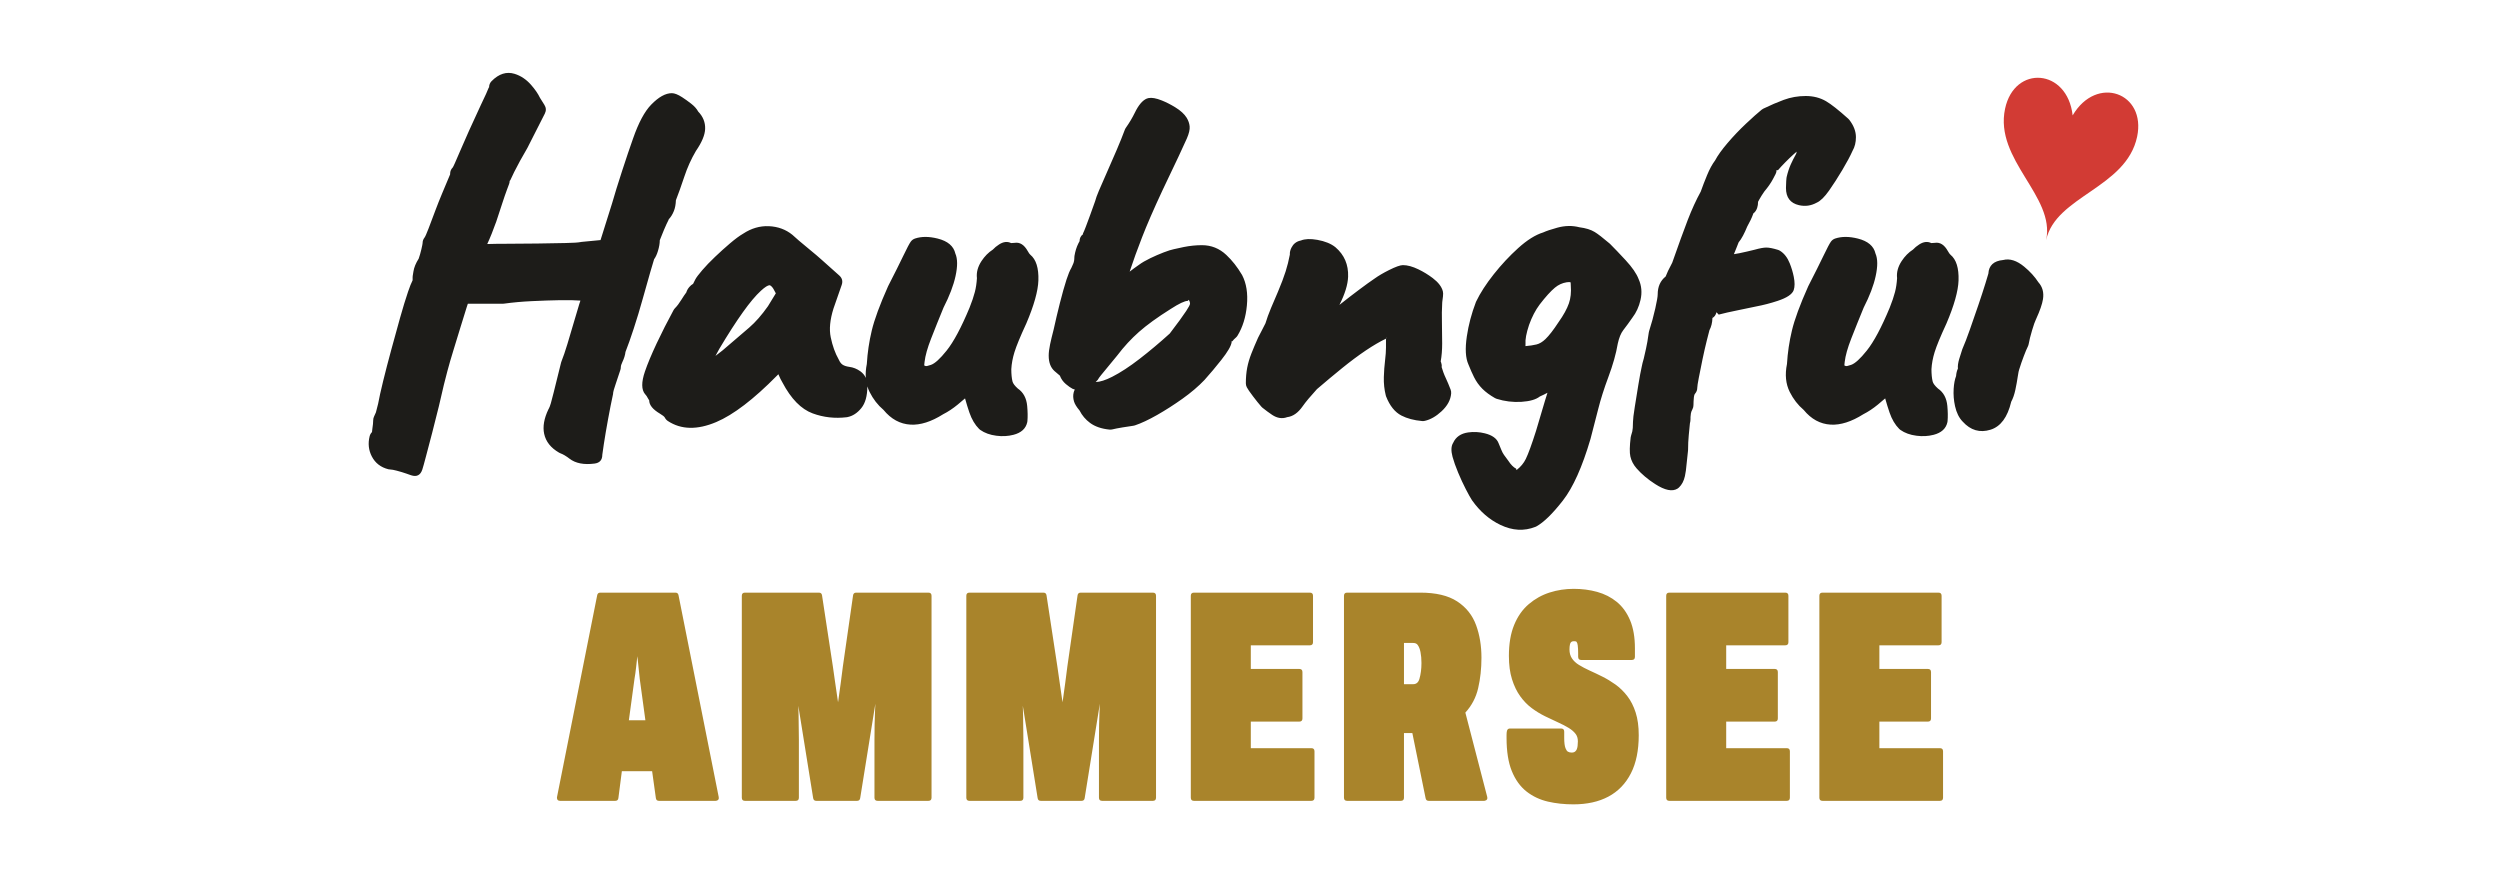
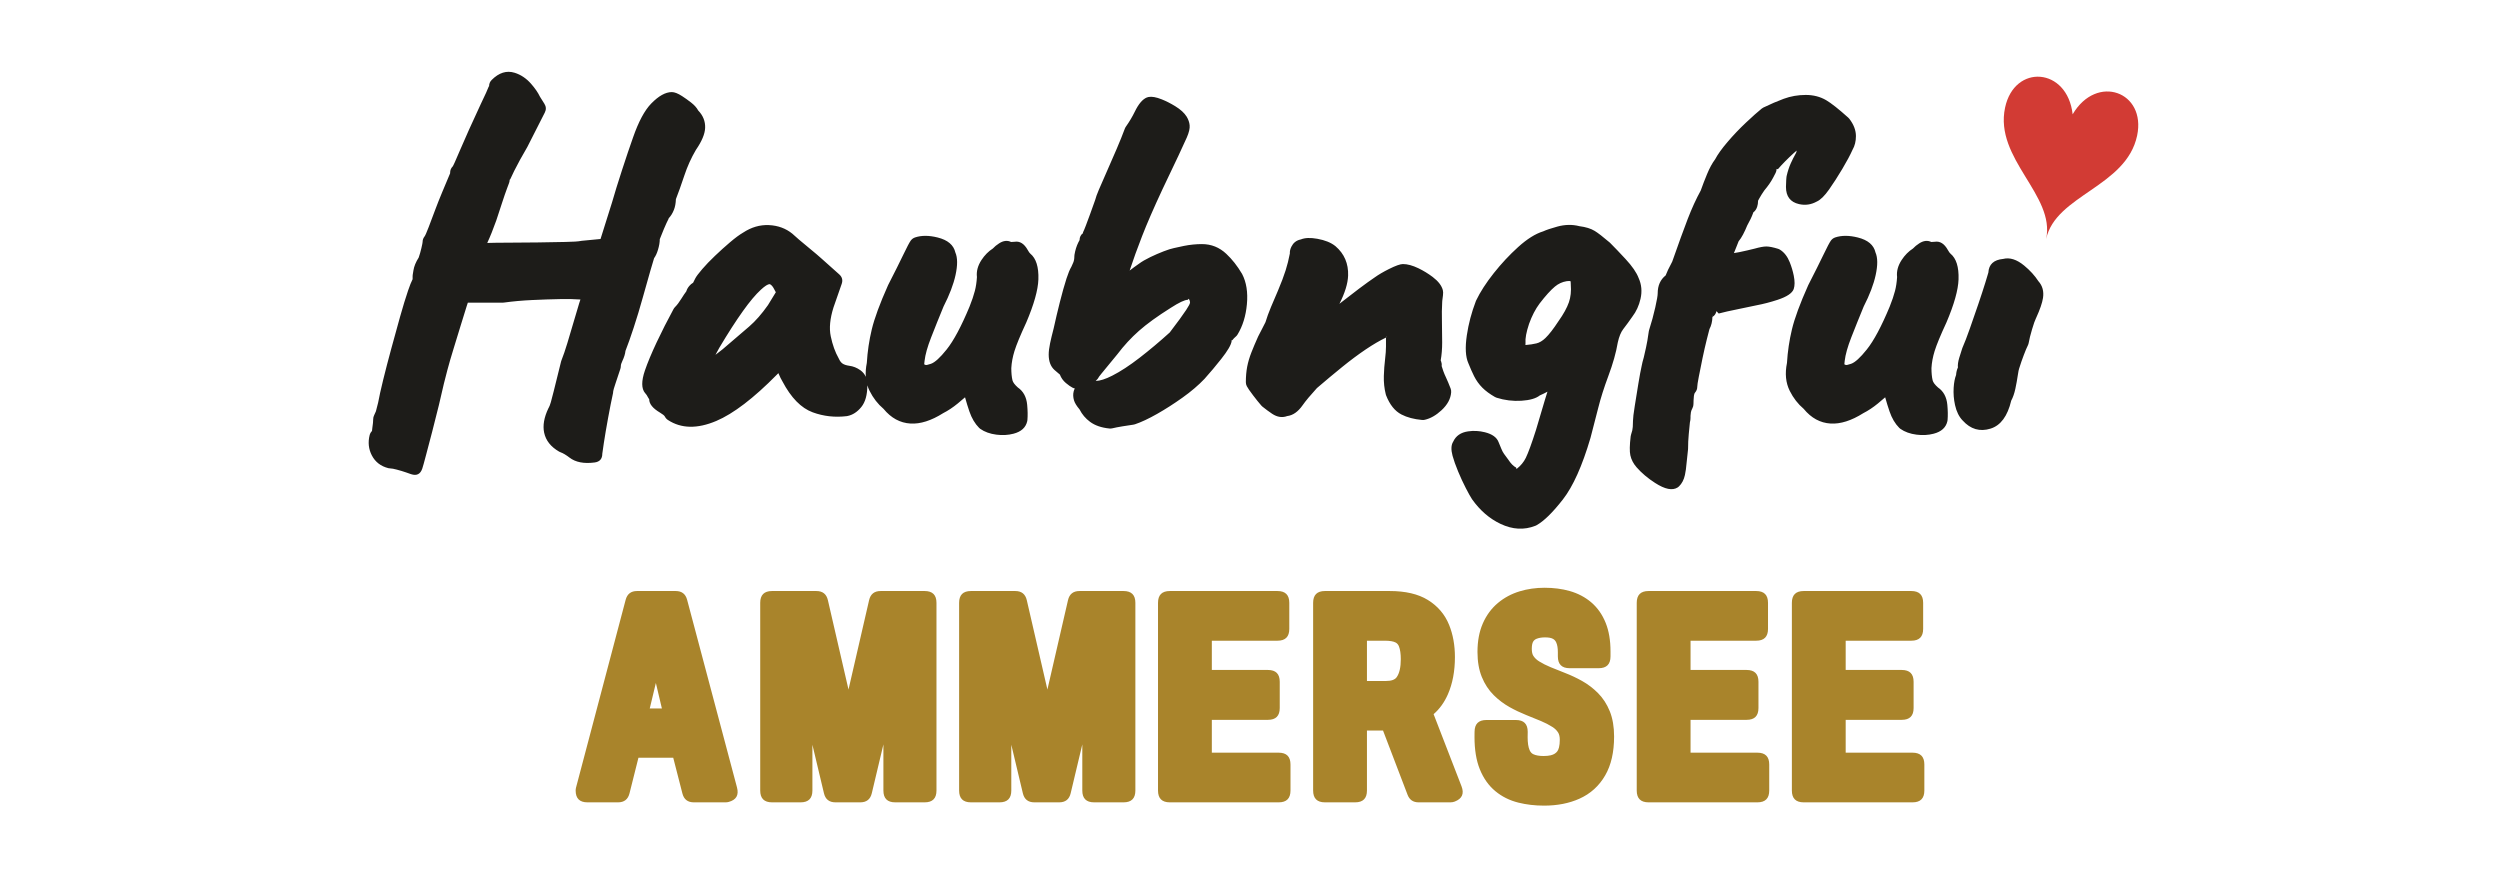
<svg xmlns="http://www.w3.org/2000/svg" width="127.0mm" height="44.45mm" viewBox="0 0 127.0 44.45" role="img" aria-label="Haubngfui · AMMERSEE · Fisherman-Fassung (Stick, embroidery_front)">
-   <path id="schrift" fill="#1d1c19" d="M20.876 24.141 20.635 24.056Q20.411 23.978 20.151 23.91Q19.929 23.852 19.842 23.852Q19.787 23.852 19.733 23.839Q19.15 23.693 18.888 23.187Q18.641 22.71 18.778 22.159Q18.809 22.038 18.897 21.95L18.915 21.789Q18.958 21.51 18.958 21.351Q18.958 21.245 19.006 21.15Q19.083 20.994 19.096 20.95Q19.118 20.874 19.209 20.509Q19.285 20.086 19.466 19.349Q19.648 18.608 19.879 17.758Q20.108 16.912 20.326 16.137Q20.547 15.353 20.732 14.811Q20.858 14.44 20.961 14.237V14.087Q20.961 14.052 20.966 14.017L21.003 13.788Q21.051 13.483 21.27 13.138Q21.347 12.918 21.407 12.659Q21.468 12.395 21.468 12.35Q21.468 12.192 21.566 12.069Q21.619 12.003 21.775 11.597Q21.955 11.13 22.123 10.674Q22.271 10.278 22.456 9.836L22.77 9.087L22.867 8.856V8.827Q22.867 8.64 22.999 8.508Q23.034 8.474 23.374 7.673Q23.751 6.785 24.406 5.379Q24.408 5.373 24.411 5.368Q24.504 5.182 24.694 4.766Q24.784 4.57 24.826 4.456L24.846 4.435Q24.846 4.248 24.978 4.116Q25.532 3.562 26.142 3.751Q26.612 3.897 26.973 4.305Q27.281 4.654 27.43 4.968L27.657 5.33Q27.791 5.546 27.676 5.773L26.794 7.51Q26.788 7.522 26.781 7.534Q26.392 8.197 26.121 8.738Q25.988 9.004 25.924 9.154L25.891 9.189Q25.891 9.27 25.862 9.347L25.754 9.636Q25.649 9.916 25.507 10.353L25.217 11.236Q25.215 11.241 25.214 11.246Q24.975 11.918 24.752 12.397Q25.189 12.383 25.78 12.383Q26.527 12.383 27.306 12.371L28.721 12.346Q29.311 12.335 29.499 12.296Q29.524 12.29 29.549 12.288L30.507 12.196L31.091 10.338Q31.286 9.656 31.601 8.688Q31.917 7.716 32.16 7.034Q32.578 5.833 33.082 5.315Q33.649 4.733 34.129 4.733Q34.334 4.733 34.651 4.938Q34.872 5.081 35.105 5.262Q35.357 5.458 35.469 5.668Q35.839 6.05 35.821 6.55Q35.804 7.015 35.352 7.67Q34.996 8.274 34.761 8.981Q34.523 9.695 34.336 10.171Q34.325 10.49 34.233 10.719Q34.126 10.986 33.964 11.148L33.971 11.156Q33.928 11.235 33.861 11.38Q33.723 11.681 33.607 11.981L33.517 12.205Q33.517 12.44 33.425 12.745Q33.347 13.007 33.228 13.171Q33.172 13.351 33.04 13.803Q32.872 14.379 32.656 15.161Q32.436 15.955 32.191 16.701Q31.962 17.4 31.774 17.879Q31.75 18.112 31.615 18.395Q31.538 18.557 31.538 18.648Q31.538 18.721 31.515 18.791L31.274 19.515Q31.152 19.88 31.152 19.927Q31.152 19.976 31.142 20.023Q31.022 20.571 30.891 21.288Q30.76 22.005 30.676 22.553Q30.597 23.074 30.597 23.102Q30.597 23.497 30.206 23.549Q29.393 23.656 28.931 23.301Q28.673 23.102 28.473 23.029Q28.435 23.015 28.401 22.995Q27.769 22.63 27.643 22.036Q27.527 21.488 27.859 20.795Q27.869 20.772 27.883 20.751Q27.964 20.62 28.128 19.932Q28.31 19.167 28.504 18.415Q28.512 18.387 28.522 18.361Q28.66 18.016 28.823 17.48Q28.991 16.928 29.147 16.388Q29.305 15.841 29.427 15.447Q29.457 15.352 29.486 15.27Q29.068 15.238 28.448 15.249Q27.797 15.261 27.031 15.297Q26.279 15.332 25.599 15.426Q25.568 15.43 25.538 15.43H23.766Q23.742 15.502 23.71 15.6Q23.58 16.006 23.405 16.583L23.042 17.767Q22.857 18.363 22.727 18.853Q22.596 19.344 22.549 19.546Q22.453 19.981 22.295 20.636Q22.137 21.292 21.955 21.985L21.641 23.179Q21.505 23.7 21.452 23.858Q21.309 24.285 20.883 24.143Q20.879 24.142 20.876 24.141ZM33.774 21.215Q33.737 21.14 33.525 21.014Q32.979 20.691 32.979 20.338L32.922 20.247Q32.846 20.101 32.797 20.053Q32.782 20.038 32.769 20.022Q32.487 19.684 32.761 18.877Q32.963 18.286 33.359 17.443Q33.751 16.611 34.216 15.755Q34.247 15.698 34.293 15.652Q34.449 15.496 34.614 15.227Q34.758 14.994 34.864 14.856Q34.907 14.708 35.018 14.579Q35.105 14.477 35.21 14.418L35.319 14.2Q35.392 14.054 35.677 13.722Q35.94 13.415 36.323 13.05Q36.699 12.691 37.08 12.367Q37.473 12.032 37.753 11.87Q38.377 11.46 39.059 11.49Q39.751 11.521 40.252 11.928Q40.27 11.943 40.287 11.959Q40.347 12.019 40.587 12.225Q40.836 12.439 41.158 12.701Q41.492 12.973 41.742 13.198L42.633 13.993Q42.857 14.193 42.758 14.477L42.34 15.677Q42.074 16.526 42.201 17.133Q42.337 17.788 42.604 18.257Q42.614 18.275 42.622 18.293Q42.693 18.448 42.798 18.522Q42.915 18.604 43.145 18.637Q43.443 18.674 43.705 18.861Q43.894 18.996 43.983 19.198Q43.958 18.866 44.034 18.492Q44.086 17.625 44.285 16.794Q44.488 15.945 45.108 14.556Q45.113 14.545 45.118 14.534Q45.622 13.55 45.885 13Q46.17 12.405 46.269 12.273Q46.353 12.16 46.487 12.116Q46.973 11.954 47.631 12.118Q48.402 12.311 48.532 12.881Q48.705 13.276 48.541 14.026Q48.385 14.741 47.931 15.627Q47.598 16.435 47.302 17.195Q47.021 17.913 46.968 18.385Q46.947 18.562 46.949 18.562Q46.984 18.575 47.016 18.593Q47.059 18.616 47.291 18.536Q47.59 18.434 48.087 17.812Q48.627 17.138 49.254 15.628Q49.434 15.178 49.523 14.832Q49.604 14.518 49.628 14.13Q49.577 13.695 49.86 13.262Q50.1 12.896 50.437 12.679Q50.566 12.538 50.754 12.418Q51.079 12.208 51.364 12.348L51.542 12.337Q51.94 12.271 52.211 12.759Q52.288 12.898 52.34 12.94Q52.781 13.301 52.75 14.247Q52.723 15.055 52.135 16.436Q52.132 16.442 52.129 16.448Q51.683 17.411 51.535 17.889Q51.397 18.335 51.374 18.756Q51.375 19.13 51.434 19.376Q51.472 19.53 51.705 19.738Q52.127 20.027 52.181 20.623Q52.221 21.06 52.193 21.389Q52.191 21.419 52.184 21.449Q52.076 21.935 51.484 22.088Q51.074 22.195 50.614 22.135Q50.13 22.073 49.798 21.84Q49.765 21.818 49.738 21.79Q49.423 21.475 49.244 20.954Q49.133 20.632 49.024 20.238Q48.895 20.353 48.652 20.553Q48.285 20.854 47.913 21.043Q47.005 21.615 46.253 21.571Q45.458 21.524 44.883 20.824Q44.448 20.457 44.175 19.911Q44.107 19.775 44.062 19.629Q44.059 20.356 43.757 20.729Q43.45 21.109 43.049 21.189Q43.032 21.193 43.015 21.195Q42.111 21.304 41.286 21.001Q40.405 20.678 39.748 19.43Q39.658 19.287 39.541 19.011Q39.503 19.05 39.466 19.087Q37.692 20.886 36.386 21.44Q34.939 22.052 33.93 21.389Q33.829 21.323 33.774 21.215ZM56.358 21.823Q55.752 21.762 55.375 21.484Q55.032 21.23 54.841 20.853Q54.619 20.592 54.56 20.395Q54.488 20.155 54.542 19.939Q54.563 19.854 54.601 19.79Q54.543 19.778 54.488 19.751Q54.343 19.678 54.145 19.511Q53.938 19.336 53.842 19.083Q53.683 18.956 53.565 18.847Q53.274 18.581 53.274 18.069Q53.274 17.83 53.344 17.495Q53.406 17.197 53.527 16.733Q53.666 16.095 53.839 15.409Q54.015 14.711 54.178 14.204Q54.306 13.807 54.427 13.605L54.519 13.398Q54.577 13.268 54.577 13.074Q54.577 13.037 54.583 13Q54.642 12.644 54.781 12.366L54.842 12.253Q54.842 12.028 55.022 11.893L55.011 11.871Q55.073 11.746 55.161 11.514Q55.351 11.017 55.635 10.213Q55.679 10.032 55.819 9.701Q55.99 9.299 56.233 8.752Q56.473 8.212 56.725 7.624Q56.974 7.043 57.139 6.596Q57.159 6.54 57.193 6.492Q57.462 6.111 57.651 5.722Q57.929 5.149 58.252 5.01Q58.295 4.992 58.341 4.983Q58.593 4.932 59.019 5.103Q59.356 5.238 59.703 5.451Q60.107 5.699 60.283 5.982Q60.412 6.196 60.434 6.417Q60.458 6.654 60.29 7.039Q60.167 7.323 59.874 7.944L59.053 9.671Q58.385 11.103 58.017 12.054Q57.647 13.008 57.421 13.697Q57.405 13.748 57.387 13.799Q57.606 13.628 57.853 13.457Q58.08 13.288 58.439 13.115Q58.782 12.95 59.112 12.823Q59.443 12.696 59.63 12.659Q59.76 12.624 60.139 12.548Q60.605 12.455 61.06 12.455Q61.769 12.455 62.297 12.951Q62.742 13.369 63.088 13.955Q63.094 13.965 63.1 13.975Q63.427 14.6 63.342 15.516Q63.26 16.404 62.868 17.048Q62.827 17.116 62.765 17.166Q62.687 17.228 62.599 17.342L62.572 17.321Q62.572 17.353 62.567 17.385Q62.526 17.674 62.04 18.288Q61.622 18.818 61.202 19.286Q61.198 19.291 61.194 19.296Q60.729 19.786 60.066 20.258Q59.42 20.717 58.785 21.079Q58.131 21.45 57.655 21.609Q57.613 21.623 57.568 21.629Q57.384 21.652 57.031 21.711Q56.687 21.768 56.512 21.812Q56.436 21.831 56.358 21.823ZM77.996 26.765Q77.139 27.102 76.227 26.668Q75.385 26.268 74.786 25.424Q74.782 25.419 74.779 25.414Q74.668 25.248 74.464 24.852Q74.262 24.461 74.074 24.01Q73.882 23.548 73.789 23.206Q73.664 22.741 73.821 22.495Q74.024 22.047 74.583 21.967Q75.008 21.907 75.431 22.013Q75.991 22.153 76.127 22.513Q76.199 22.682 76.271 22.861Q76.324 22.995 76.404 23.11Q76.504 23.254 76.59 23.363Q76.605 23.38 76.617 23.399Q76.816 23.706 77.019 23.808L77.039 23.881Q77.356 23.635 77.511 23.314Q77.702 22.921 78.03 21.89L78.486 20.354Q78.547 20.149 78.611 19.952Q78.429 20.052 78.223 20.142Q77.932 20.372 77.293 20.413Q76.642 20.454 76.03 20.26Q75.985 20.245 75.943 20.222Q75.553 19.999 75.305 19.751Q75.049 19.494 74.883 19.163Q74.744 18.885 74.595 18.512Q74.376 18.028 74.515 17.087Q74.643 16.217 74.974 15.35Q74.981 15.333 74.989 15.316Q75.3 14.668 75.886 13.928Q76.465 13.199 77.12 12.607Q77.802 11.99 78.393 11.808Q78.629 11.699 79.112 11.566Q79.696 11.406 80.234 11.545Q80.719 11.607 81.01 11.785Q81.258 11.936 81.767 12.369Q81.781 12.381 81.794 12.394Q82.114 12.713 82.578 13.214Q83.087 13.763 83.243 14.181Q83.467 14.675 83.338 15.237Q83.221 15.75 82.925 16.138Q82.705 16.457 82.46 16.775Q82.282 17.006 82.183 17.455Q82.055 18.217 81.704 19.156Q81.375 20.037 81.188 20.785L80.801 22.284Q80.799 22.291 80.797 22.299Q80.17 24.432 79.393 25.429Q78.612 26.431 78.049 26.741Q78.023 26.755 77.996 26.765ZM85.224 24.818Q84.83 25.072 84.08 24.589Q83.52 24.229 83.14 23.795Q82.895 23.516 82.822 23.186Q82.757 22.894 82.839 22.215Q82.845 22.163 82.863 22.114Q82.936 21.913 82.945 21.739Q82.956 21.509 82.956 21.424Q82.956 21.243 83.046 20.677L83.227 19.554Q83.325 18.956 83.4 18.628Q83.412 18.554 83.44 18.443Q83.476 18.301 83.503 18.215L83.619 17.704Q83.687 17.409 83.757 16.898Q83.762 16.859 83.774 16.822Q83.961 16.238 84.089 15.666Q84.211 15.123 84.211 14.956Q84.211 14.368 84.615 14.046Q84.661 13.922 84.737 13.761Q84.853 13.519 84.949 13.346Q85.426 11.984 85.737 11.176Q86.054 10.357 86.397 9.735Q86.541 9.328 86.719 8.899Q86.911 8.435 87.127 8.15Q87.324 7.776 87.758 7.268Q88.196 6.754 88.696 6.283Q89.192 5.816 89.495 5.571Q89.535 5.539 89.581 5.517Q90.132 5.251 90.611 5.074Q91.145 4.877 91.732 4.877Q92.312 4.877 92.768 5.144Q93.157 5.372 93.89 6.03Q93.921 6.058 93.947 6.091Q94.281 6.526 94.281 6.968Q94.281 7.366 94.111 7.659Q93.931 8.063 93.59 8.635Q93.244 9.216 92.92 9.677Q92.573 10.171 92.288 10.296Q91.859 10.532 91.389 10.423Q90.727 10.271 90.727 9.551Q90.727 9.363 90.74 9.199L90.752 9.055Q90.755 9.022 90.762 8.991Q90.845 8.634 90.971 8.352Q91.089 8.091 91.196 7.904Q91.2 7.897 91.204 7.891Q91.269 7.784 91.271 7.703Q91.211 7.753 91.105 7.848Q90.911 8.023 90.693 8.244Q90.477 8.462 90.316 8.651L90.251 8.634Q90.251 8.744 90.2 8.842L90.067 9.096Q89.915 9.386 89.628 9.728Q89.479 9.942 89.374 10.131Q89.31 10.246 89.31 10.25Q89.31 10.42 89.263 10.562Q89.201 10.747 89.069 10.842L89.056 10.882Q88.961 11.152 88.759 11.508Q88.659 11.755 88.546 11.969Q88.435 12.178 88.322 12.312L88.229 12.548Q88.158 12.725 88.083 12.912Q88.213 12.894 88.363 12.863Q88.756 12.781 89.13 12.687Q89.523 12.576 89.729 12.576Q89.941 12.576 90.32 12.692Q90.376 12.709 90.426 12.741Q90.744 12.939 90.919 13.377Q91.055 13.717 91.123 14.059Q91.207 14.478 91.121 14.736L91.121 14.736Q91.01 15.053 90.297 15.287Q89.76 15.464 89.221 15.566Q88.779 15.663 88.236 15.771Q87.707 15.877 87.31 15.982L87.197 15.862Q87.145 16.071 86.992 16.152Q86.981 16.511 86.84 16.774Q86.796 16.929 86.705 17.299Q86.596 17.735 86.489 18.246Q86.381 18.761 86.298 19.198Q86.221 19.596 86.221 19.701Q86.221 19.865 86.115 19.991Q86.061 20.054 86.05 20.171Q86.028 20.407 86.028 20.579Q86.028 20.688 85.978 20.785Q85.911 20.914 85.898 20.999Q85.878 21.121 85.878 21.182V21.279Q85.878 21.396 85.847 21.511L85.789 22.107Q85.754 22.482 85.754 22.847Q85.754 22.871 85.751 22.895L85.677 23.589Q85.65 23.929 85.594 24.186Q85.515 24.548 85.293 24.763Q85.261 24.794 85.224 24.818ZM96.481 21.79Q96.166 21.475 95.988 20.954Q95.877 20.632 95.767 20.238Q95.638 20.353 95.396 20.553Q95.029 20.854 94.657 21.043Q93.749 21.615 92.996 21.571Q92.201 21.524 91.627 20.824Q91.192 20.457 90.919 19.911Q90.614 19.301 90.778 18.492Q90.83 17.625 91.029 16.794Q91.231 15.945 91.852 14.556Q91.857 14.545 91.862 14.534Q92.366 13.55 92.629 13Q92.914 12.405 93.013 12.273Q93.097 12.16 93.23 12.116Q93.717 11.954 94.375 12.118Q95.146 12.311 95.275 12.881Q95.448 13.276 95.284 14.026Q95.129 14.741 94.675 15.627Q94.342 16.435 94.045 17.195Q93.765 17.913 93.711 18.385Q93.691 18.562 93.693 18.562Q93.728 18.575 93.76 18.593Q93.802 18.616 94.035 18.536Q94.334 18.434 94.831 17.812Q95.371 17.138 95.998 15.628Q96.178 15.178 96.267 14.832Q96.348 14.518 96.372 14.13Q96.321 13.695 96.604 13.262Q96.843 12.896 97.18 12.679Q97.31 12.538 97.497 12.418Q97.823 12.208 98.108 12.348L98.286 12.337Q98.684 12.271 98.954 12.759Q99.032 12.898 99.084 12.94Q99.525 13.301 99.494 14.247Q99.467 15.055 98.879 16.436Q98.876 16.442 98.873 16.448Q98.427 17.411 98.279 17.889Q98.141 18.335 98.118 18.756Q98.119 19.13 98.178 19.376Q98.215 19.53 98.449 19.738Q98.871 20.027 98.925 20.623Q98.965 21.06 98.937 21.389Q98.935 21.419 98.928 21.449Q98.82 21.935 98.228 22.088Q97.818 22.195 97.357 22.135Q96.873 22.073 96.541 21.84Q96.509 21.818 96.481 21.79ZM72.241 21.389Q71.622 21.333 71.194 21.111Q70.693 20.852 70.414 20.14Q70.404 20.113 70.397 20.085Q70.285 19.639 70.299 19.154Q70.312 18.711 70.363 18.293Q70.408 17.921 70.408 17.659V17.204Q69.938 17.43 69.383 17.803Q68.809 18.19 68.185 18.696Q67.56 19.203 66.9 19.769Q66.403 20.312 66.171 20.644Q65.825 21.138 65.39 21.191Q65.01 21.332 64.623 21.074Q64.39 20.918 64.133 20.713Q64.102 20.688 64.076 20.658Q63.896 20.453 63.658 20.139Q63.403 19.804 63.336 19.67Q63.289 19.575 63.289 19.469Q63.289 19.04 63.357 18.684Q63.425 18.329 63.573 17.953Q63.709 17.606 63.907 17.162Q63.916 17.142 63.927 17.122Q64.014 16.969 64.091 16.805Q64.173 16.629 64.286 16.423Q64.388 16.079 64.566 15.652Q64.748 15.214 64.919 14.824Q65.174 14.221 65.312 13.783Q65.438 13.387 65.525 12.931Q65.513 12.766 65.605 12.583Q65.745 12.301 66.043 12.227Q66.062 12.222 66.081 12.219Q66.393 12.09 66.919 12.184Q67.502 12.289 67.833 12.554Q67.839 12.558 67.844 12.563Q68.515 13.139 68.484 14.055Q68.463 14.659 68.042 15.49Q68.089 15.453 68.14 15.412Q68.556 15.082 69.043 14.717Q69.53 14.352 69.828 14.152Q70.122 13.94 70.56 13.721Q71.065 13.468 71.268 13.468Q71.612 13.468 72.055 13.682Q72.445 13.871 72.783 14.127Q73.21 14.452 73.297 14.799Q73.311 14.852 73.311 14.908Q73.311 15.039 73.281 15.23Q73.262 15.353 73.262 15.439Q73.262 15.453 73.261 15.467Q73.238 15.834 73.25 16.358Q73.262 16.906 73.262 17.454Q73.262 17.945 73.188 18.361Q73.202 18.396 73.215 18.434Q73.254 18.55 73.237 18.653Q73.275 18.78 73.32 18.907Q73.373 19.056 73.461 19.241Q73.564 19.461 73.691 19.79Q73.727 19.885 73.719 19.986Q73.682 20.476 73.227 20.897Q72.813 21.28 72.383 21.379Q72.312 21.396 72.241 21.389ZM102.17 20.408Q101.89 21.589 101.12 21.829Q100.306 22.082 99.706 21.419Q99.427 21.134 99.316 20.634Q99.218 20.192 99.246 19.748Q99.271 19.358 99.369 19.103Q99.384 18.886 99.462 18.724Q99.441 18.525 99.53 18.229Q99.604 17.981 99.679 17.758Q99.685 17.739 99.693 17.72Q99.856 17.349 100.067 16.749Q100.284 16.136 100.5 15.499Q100.715 14.866 100.858 14.402Q100.974 14.026 101.009 13.901Q101.044 13.275 101.762 13.208Q102.262 13.08 102.829 13.547Q103.275 13.915 103.551 14.34Q103.862 14.685 103.784 15.194Q103.726 15.569 103.435 16.205Q103.431 16.212 103.428 16.219Q103.349 16.377 103.228 16.786Q103.103 17.205 103.059 17.467Q103.048 17.534 103.018 17.595Q102.931 17.767 102.807 18.096Q102.679 18.432 102.587 18.732Q102.581 18.75 102.575 18.767Q102.546 18.839 102.505 19.112Q102.455 19.452 102.38 19.804Q102.303 20.164 102.17 20.408ZM55.838 19.181Q55.781 19.3 55.661 19.407Q55.988 19.401 56.5 19.14Q57.126 18.822 57.889 18.232Q58.656 17.639 59.424 16.943Q60.022 16.16 60.261 15.795Q60.449 15.51 60.454 15.424Q60.458 15.35 60.401 15.247Q60.396 15.239 60.392 15.23L60.336 15.285Q60.107 15.285 59.47 15.696Q58.459 16.331 57.859 16.862Q57.265 17.387 56.761 18.052Q56.757 18.056 56.754 18.061Q56.557 18.307 56.322 18.586Q56.095 18.854 55.945 19.044L55.838 19.181ZM77.493 17.583Q77.812 17.557 78.052 17.499Q78.283 17.443 78.509 17.226Q78.786 16.96 79.168 16.375Q79.173 16.368 79.178 16.361Q79.552 15.834 79.7 15.411Q79.837 15.018 79.796 14.509L79.789 14.348Q79.738 14.316 79.589 14.339Q79.255 14.392 78.989 14.614Q78.665 14.884 78.213 15.472Q77.895 15.896 77.676 16.507Q77.467 17.134 77.496 17.477L77.493 17.583ZM39.412 14.901Q39.277 14.623 39.19 14.547Q39.124 14.489 39.1 14.489Q38.961 14.489 38.656 14.769Q38.256 15.135 37.741 15.857Q37.208 16.602 36.542 17.72Q36.435 17.903 36.346 18.08Q36.515 17.954 36.713 17.795L38.059 16.642Q38.542 16.224 39.013 15.554L39.412 14.901ZM70.423 17.196 70.435 17.134 70.413 17.173 70.423 17.196ZM86.993 16.11Q87.002 16.098 87.009 16.085L86.993 16.09Q86.993 16.1 86.993 16.11ZM70.415 17.2H70.423L70.423 17.197Q70.419 17.199 70.415 17.2Z" />
-   <g id="herz" transform="translate(104.855,7.912) rotate(12) scale(0.38096) translate(0,8.500)">
+   <path id="schrift" fill="#1d1c19" d="M20.876 24.086 20.635 24.001Q20.411 23.923 20.151 23.855Q19.929 23.797 19.842 23.797Q19.787 23.797 19.733 23.784Q19.15 23.638 18.888 23.132Q18.641 22.655 18.778 22.104Q18.809 21.983 18.897 21.895L18.915 21.735Q18.958 21.455 18.958 21.296Q18.958 21.19 19.006 21.095Q19.083 20.939 19.096 20.895Q19.118 20.819 19.209 20.454Q19.285 20.031 19.466 19.294Q19.648 18.553 19.879 17.703Q20.108 16.857 20.326 16.082Q20.547 15.298 20.732 14.756Q20.858 14.385 20.961 14.182V14.032Q20.961 13.997 20.966 13.962L21.003 13.733Q21.051 13.428 21.27 13.083Q21.347 12.863 21.407 12.604Q21.468 12.34 21.468 12.295Q21.468 12.137 21.566 12.014Q21.619 11.948 21.775 11.542Q21.955 11.075 22.123 10.619Q22.271 10.223 22.456 9.781L22.77 9.032L22.867 8.801V8.772Q22.867 8.585 22.999 8.453Q23.034 8.419 23.374 7.618Q23.751 6.731 24.406 5.324Q24.408 5.318 24.411 5.313Q24.504 5.127 24.694 4.711Q24.784 4.515 24.826 4.401L24.846 4.38Q24.846 4.193 24.978 4.061Q25.532 3.507 26.142 3.696Q26.612 3.842 26.973 4.25Q27.281 4.599 27.43 4.913L27.657 5.275Q27.791 5.491 27.676 5.718L26.794 7.455Q26.788 7.467 26.781 7.479Q26.392 8.142 26.121 8.683Q25.988 8.949 25.924 9.099L25.891 9.134Q25.891 9.215 25.862 9.292L25.754 9.581Q25.649 9.861 25.507 10.298L25.217 11.181Q25.215 11.186 25.214 11.191Q24.975 11.863 24.752 12.342Q25.189 12.328 25.78 12.328Q26.527 12.328 27.306 12.316L28.721 12.291Q29.311 12.28 29.499 12.241Q29.524 12.236 29.549 12.233L30.507 12.141L31.091 10.283Q31.286 9.601 31.601 8.633Q31.917 7.661 32.16 6.979Q32.578 5.778 33.082 5.26Q33.649 4.678 34.129 4.678Q34.334 4.678 34.651 4.883Q34.872 5.026 35.105 5.207Q35.357 5.403 35.469 5.613Q35.839 5.995 35.821 6.495Q35.804 6.96 35.352 7.615Q34.996 8.219 34.761 8.926Q34.523 9.64 34.336 10.116Q34.325 10.435 34.233 10.664Q34.126 10.931 33.964 11.093L33.971 11.101Q33.928 11.18 33.861 11.325Q33.723 11.626 33.607 11.926L33.517 12.15Q33.517 12.385 33.425 12.69Q33.347 12.952 33.228 13.116Q33.172 13.296 33.04 13.748Q32.872 14.324 32.656 15.106Q32.436 15.9 32.191 16.646Q31.962 17.345 31.774 17.824Q31.75 18.057 31.615 18.34Q31.538 18.502 31.538 18.593Q31.538 18.666 31.515 18.736L31.274 19.46Q31.152 19.825 31.152 19.872Q31.152 19.921 31.142 19.968Q31.022 20.516 30.891 21.233Q30.76 21.95 30.676 22.498Q30.597 23.019 30.597 23.047Q30.597 23.442 30.206 23.494Q29.393 23.601 28.931 23.246Q28.673 23.047 28.473 22.974Q28.435 22.96 28.401 22.941Q27.769 22.575 27.643 21.981Q27.527 21.433 27.859 20.74Q27.869 20.717 27.883 20.696Q27.964 20.565 28.128 19.877Q28.31 19.112 28.504 18.36Q28.512 18.332 28.522 18.306Q28.66 17.961 28.823 17.425Q28.991 16.873 29.147 16.333Q29.305 15.786 29.427 15.392Q29.457 15.297 29.486 15.215Q29.068 15.183 28.448 15.194Q27.797 15.206 27.031 15.242Q26.279 15.277 25.599 15.371Q25.568 15.375 25.538 15.375H23.766Q23.742 15.447 23.71 15.545Q23.58 15.951 23.405 16.528L23.042 17.712Q22.857 18.308 22.727 18.798Q22.596 19.289 22.549 19.491Q22.453 19.926 22.295 20.581Q22.137 21.237 21.955 21.93L21.641 23.124Q21.505 23.645 21.452 23.803Q21.309 24.23 20.883 24.088Q20.879 24.087 20.876 24.086ZM33.774 21.16Q33.737 21.085 33.525 20.959Q32.979 20.636 32.979 20.283L32.922 20.192Q32.846 20.046 32.797 19.998Q32.782 19.983 32.769 19.967Q32.487 19.629 32.761 18.822Q32.963 18.232 33.359 17.388Q33.751 16.556 34.216 15.7Q34.247 15.643 34.293 15.597Q34.449 15.441 34.614 15.172Q34.758 14.939 34.864 14.801Q34.907 14.653 35.018 14.524Q35.105 14.422 35.21 14.363L35.319 14.145Q35.392 13.999 35.677 13.667Q35.94 13.36 36.323 12.995Q36.699 12.636 37.08 12.312Q37.473 11.977 37.753 11.815Q38.377 11.405 39.059 11.435Q39.751 11.466 40.252 11.873Q40.27 11.888 40.287 11.904Q40.347 11.965 40.587 12.17Q40.836 12.384 41.158 12.646Q41.492 12.918 41.742 13.143L42.633 13.938Q42.857 14.138 42.758 14.422L42.34 15.622Q42.074 16.471 42.201 17.078Q42.337 17.733 42.604 18.202Q42.614 18.22 42.622 18.238Q42.693 18.393 42.798 18.467Q42.915 18.549 43.145 18.582Q43.443 18.62 43.705 18.806Q43.894 18.941 43.983 19.143Q43.958 18.811 44.034 18.437Q44.086 17.57 44.285 16.739Q44.488 15.89 45.108 14.501Q45.113 14.49 45.118 14.479Q45.622 13.495 45.885 12.945Q46.17 12.35 46.269 12.218Q46.353 12.106 46.487 12.061Q46.973 11.899 47.631 12.064Q48.402 12.256 48.532 12.826Q48.705 13.221 48.541 13.972Q48.385 14.686 47.931 15.573Q47.598 16.38 47.302 17.14Q47.021 17.858 46.968 18.331Q46.947 18.507 46.949 18.507Q46.984 18.52 47.016 18.538Q47.059 18.561 47.291 18.481Q47.59 18.379 48.087 17.757Q48.627 17.083 49.254 15.573Q49.434 15.123 49.523 14.777Q49.604 14.463 49.628 14.075Q49.577 13.64 49.86 13.207Q50.1 12.841 50.437 12.624Q50.566 12.483 50.754 12.363Q51.079 12.153 51.364 12.293L51.542 12.282Q51.94 12.216 52.211 12.704Q52.288 12.844 52.34 12.885Q52.781 13.246 52.75 14.192Q52.723 15 52.135 16.381Q52.132 16.387 52.129 16.394Q51.683 17.356 51.535 17.834Q51.397 18.28 51.374 18.701Q51.375 19.075 51.434 19.321Q51.472 19.475 51.705 19.683Q52.127 19.972 52.181 20.568Q52.221 21.005 52.193 21.334Q52.191 21.364 52.184 21.394Q52.076 21.88 51.484 22.033Q51.074 22.14 50.614 22.08Q50.13 22.018 49.798 21.786Q49.765 21.763 49.738 21.735Q49.423 21.42 49.244 20.899Q49.133 20.577 49.024 20.183Q48.895 20.298 48.652 20.498Q48.285 20.799 47.913 20.988Q47.005 21.56 46.253 21.516Q45.458 21.469 44.883 20.769Q44.448 20.402 44.175 19.856Q44.107 19.72 44.062 19.574Q44.059 20.301 43.757 20.674Q43.45 21.054 43.049 21.134Q43.032 21.138 43.015 21.14Q42.111 21.249 41.286 20.946Q40.405 20.623 39.748 19.375Q39.658 19.232 39.541 18.956Q39.503 18.995 39.466 19.032Q37.692 20.831 36.386 21.385Q34.939 21.997 33.93 21.335Q33.829 21.268 33.774 21.16ZM56.358 21.768Q55.752 21.708 55.375 21.429Q55.032 21.176 54.841 20.798Q54.619 20.537 54.56 20.34Q54.488 20.1 54.542 19.884Q54.563 19.799 54.601 19.735Q54.543 19.723 54.488 19.696Q54.343 19.623 54.145 19.456Q53.938 19.281 53.842 19.029Q53.683 18.901 53.565 18.792Q53.274 18.526 53.274 18.014Q53.274 17.775 53.344 17.44Q53.406 17.142 53.527 16.678Q53.666 16.041 53.839 15.355Q54.015 14.657 54.178 14.149Q54.306 13.752 54.427 13.55L54.519 13.343Q54.577 13.213 54.577 13.019Q54.577 12.982 54.583 12.945Q54.642 12.589 54.781 12.311L54.842 12.198Q54.842 11.973 55.022 11.838L55.011 11.816Q55.073 11.691 55.161 11.459Q55.351 10.962 55.635 10.158Q55.679 9.977 55.819 9.646Q55.99 9.244 56.233 8.698Q56.473 8.157 56.725 7.569Q56.974 6.988 57.139 6.541Q57.159 6.485 57.193 6.437Q57.462 6.056 57.651 5.667Q57.929 5.094 58.252 4.955Q58.295 4.937 58.341 4.928Q58.593 4.877 59.019 5.048Q59.356 5.183 59.703 5.396Q60.107 5.644 60.283 5.927Q60.412 6.141 60.434 6.362Q60.458 6.599 60.29 6.984Q60.167 7.268 59.874 7.889L59.053 9.616Q58.385 11.048 58.017 11.999Q57.647 12.953 57.421 13.642Q57.405 13.693 57.387 13.744Q57.606 13.573 57.853 13.402Q58.08 13.233 58.439 13.06Q58.782 12.895 59.112 12.768Q59.443 12.641 59.63 12.604Q59.76 12.569 60.139 12.493Q60.605 12.4 61.06 12.4Q61.769 12.4 62.297 12.896Q62.742 13.314 63.088 13.9Q63.094 13.91 63.1 13.92Q63.427 14.545 63.342 15.461Q63.26 16.349 62.868 16.993Q62.827 17.061 62.765 17.111Q62.687 17.173 62.599 17.287L62.572 17.266Q62.572 17.298 62.567 17.33Q62.526 17.619 62.04 18.233Q61.622 18.763 61.202 19.231Q61.198 19.236 61.194 19.241Q60.729 19.731 60.066 20.203Q59.42 20.663 58.785 21.024Q58.131 21.395 57.655 21.554Q57.613 21.568 57.568 21.574Q57.384 21.597 57.031 21.656Q56.687 21.713 56.512 21.757Q56.436 21.776 56.358 21.768ZM77.996 26.71Q77.139 27.047 76.227 26.613Q75.385 26.213 74.786 25.369Q74.782 25.364 74.779 25.359Q74.668 25.193 74.464 24.797Q74.262 24.406 74.074 23.955Q73.882 23.493 73.789 23.151Q73.664 22.686 73.821 22.44Q74.024 21.992 74.583 21.913Q75.008 21.852 75.431 21.958Q75.991 22.098 76.127 22.458Q76.199 22.627 76.271 22.806Q76.324 22.94 76.404 23.055Q76.504 23.199 76.59 23.308Q76.605 23.325 76.617 23.344Q76.816 23.651 77.019 23.753L77.039 23.826Q77.356 23.58 77.511 23.259Q77.702 22.866 78.03 21.835L78.486 20.299Q78.547 20.094 78.611 19.897Q78.429 19.997 78.223 20.087Q77.932 20.317 77.293 20.358Q76.642 20.399 76.03 20.205Q75.985 20.19 75.943 20.167Q75.553 19.944 75.305 19.696Q75.049 19.439 74.883 19.108Q74.744 18.83 74.595 18.457Q74.376 17.973 74.515 17.032Q74.643 16.162 74.974 15.296Q74.981 15.278 74.989 15.262Q75.3 14.613 75.886 13.873Q76.465 13.144 77.12 12.552Q77.802 11.935 78.393 11.753Q78.629 11.644 79.112 11.511Q79.696 11.351 80.234 11.49Q80.719 11.552 81.01 11.73Q81.258 11.881 81.767 12.314Q81.781 12.326 81.794 12.339Q82.114 12.658 82.578 13.159Q83.087 13.708 83.243 14.126Q83.467 14.62 83.338 15.182Q83.221 15.695 82.925 16.083Q82.705 16.402 82.46 16.72Q82.282 16.951 82.183 17.4Q82.055 18.162 81.704 19.101Q81.375 19.982 81.188 20.73L80.801 22.229Q80.799 22.236 80.797 22.244Q80.17 24.377 79.393 25.374Q78.612 26.376 78.049 26.686Q78.023 26.7 77.996 26.71ZM85.224 24.763Q84.83 25.017 84.08 24.534Q83.52 24.174 83.14 23.74Q82.895 23.461 82.822 23.131Q82.757 22.839 82.839 22.16Q82.845 22.108 82.863 22.059Q82.936 21.858 82.945 21.684Q82.956 21.454 82.956 21.369Q82.956 21.188 83.046 20.622L83.227 19.499Q83.325 18.901 83.4 18.573Q83.412 18.499 83.44 18.388Q83.476 18.246 83.503 18.16L83.619 17.649Q83.687 17.354 83.757 16.843Q83.762 16.804 83.774 16.767Q83.961 16.183 84.089 15.611Q84.211 15.068 84.211 14.901Q84.211 14.313 84.615 13.991Q84.661 13.867 84.737 13.706Q84.853 13.464 84.949 13.291Q85.426 11.929 85.737 11.121Q86.054 10.302 86.397 9.68Q86.541 9.273 86.719 8.844Q86.911 8.38 87.127 8.095Q87.324 7.721 87.758 7.213Q88.196 6.699 88.696 6.228Q89.192 5.761 89.495 5.517Q89.535 5.484 89.581 5.462Q90.132 5.196 90.611 5.019Q91.145 4.823 91.732 4.823Q92.312 4.823 92.768 5.089Q93.157 5.317 93.89 5.975Q93.921 6.003 93.947 6.036Q94.281 6.471 94.281 6.913Q94.281 7.311 94.111 7.604Q93.931 8.008 93.59 8.58Q93.244 9.161 92.92 9.622Q92.573 10.116 92.288 10.241Q91.859 10.477 91.389 10.368Q90.727 10.216 90.727 9.496Q90.727 9.308 90.74 9.145L90.752 9Q90.755 8.967 90.762 8.936Q90.845 8.579 90.971 8.297Q91.089 8.036 91.196 7.849Q91.2 7.842 91.204 7.836Q91.269 7.73 91.271 7.648Q91.211 7.698 91.105 7.793Q90.911 7.969 90.693 8.189Q90.477 8.407 90.316 8.596L90.251 8.579Q90.251 8.689 90.2 8.787L90.067 9.041Q89.915 9.331 89.628 9.673Q89.479 9.887 89.374 10.076Q89.31 10.191 89.31 10.195Q89.31 10.365 89.263 10.507Q89.201 10.692 89.069 10.787L89.056 10.827Q88.961 11.097 88.759 11.453Q88.659 11.701 88.546 11.914Q88.435 12.123 88.322 12.257L88.229 12.493Q88.158 12.67 88.083 12.857Q88.213 12.839 88.363 12.808Q88.756 12.726 89.13 12.632Q89.523 12.521 89.729 12.521Q89.941 12.521 90.32 12.637Q90.376 12.654 90.426 12.686Q90.744 12.884 90.919 13.322Q91.055 13.662 91.123 14.005Q91.207 14.423 91.121 14.682L91.121 14.681Q91.01 14.998 90.297 15.232Q89.76 15.409 89.221 15.511Q88.779 15.608 88.236 15.717Q87.707 15.822 87.31 15.927L87.197 15.807Q87.145 16.016 86.992 16.097Q86.981 16.456 86.84 16.719Q86.796 16.875 86.705 17.244Q86.596 17.68 86.489 18.191Q86.381 18.706 86.298 19.143Q86.221 19.541 86.221 19.646Q86.221 19.81 86.115 19.936Q86.061 20 86.05 20.116Q86.028 20.352 86.028 20.524Q86.028 20.633 85.978 20.731Q85.911 20.859 85.898 20.945Q85.878 21.066 85.878 21.127V21.224Q85.878 21.341 85.847 21.456L85.789 22.052Q85.754 22.427 85.754 22.792Q85.754 22.816 85.751 22.84L85.677 23.534Q85.65 23.874 85.594 24.131Q85.515 24.493 85.293 24.708Q85.261 24.739 85.224 24.763ZM96.481 21.735Q96.166 21.42 95.988 20.899Q95.877 20.577 95.767 20.183Q95.638 20.298 95.396 20.498Q95.029 20.799 94.657 20.988Q93.749 21.56 92.996 21.516Q92.201 21.469 91.627 20.769Q91.192 20.402 90.919 19.856Q90.614 19.246 90.778 18.437Q90.83 17.57 91.029 16.739Q91.231 15.89 91.852 14.501Q91.857 14.49 91.862 14.479Q92.366 13.495 92.629 12.945Q92.914 12.35 93.013 12.218Q93.097 12.106 93.23 12.061Q93.717 11.899 94.375 12.064Q95.146 12.256 95.275 12.826Q95.448 13.221 95.284 13.972Q95.129 14.686 94.675 15.572Q94.342 16.38 94.045 17.14Q93.765 17.858 93.711 18.331Q93.691 18.507 93.693 18.507Q93.728 18.52 93.76 18.538Q93.802 18.561 94.035 18.481Q94.334 18.379 94.831 17.757Q95.371 17.083 95.998 15.573Q96.178 15.123 96.267 14.777Q96.348 14.463 96.372 14.075Q96.321 13.64 96.604 13.207Q96.843 12.841 97.18 12.624Q97.31 12.483 97.497 12.363Q97.823 12.153 98.108 12.293L98.286 12.282Q98.684 12.216 98.954 12.704Q99.032 12.844 99.084 12.885Q99.525 13.246 99.494 14.192Q99.467 15 98.879 16.381Q98.876 16.387 98.873 16.394Q98.427 17.356 98.279 17.834Q98.141 18.28 98.118 18.701Q98.119 19.075 98.178 19.321Q98.215 19.475 98.449 19.683Q98.871 19.972 98.925 20.568Q98.965 21.005 98.937 21.334Q98.935 21.364 98.928 21.394Q98.82 21.88 98.228 22.033Q97.818 22.14 97.357 22.08Q96.873 22.018 96.541 21.786Q96.509 21.763 96.481 21.735ZM72.241 21.334Q71.622 21.278 71.194 21.056Q70.693 20.798 70.414 20.085Q70.404 20.058 70.397 20.03Q70.285 19.584 70.299 19.099Q70.312 18.656 70.363 18.238Q70.408 17.866 70.408 17.604V17.149Q69.938 17.375 69.383 17.748Q68.809 18.135 68.185 18.641Q67.56 19.148 66.9 19.714Q66.403 20.257 66.171 20.589Q65.825 21.083 65.39 21.136Q65.01 21.277 64.623 21.019Q64.39 20.863 64.133 20.658Q64.102 20.633 64.076 20.603Q63.896 20.398 63.658 20.084Q63.403 19.749 63.336 19.615Q63.289 19.52 63.289 19.414Q63.289 18.985 63.357 18.629Q63.425 18.275 63.573 17.898Q63.709 17.551 63.907 17.108Q63.916 17.087 63.927 17.067Q64.014 16.914 64.091 16.75Q64.173 16.574 64.286 16.368Q64.388 16.024 64.566 15.597Q64.748 15.159 64.919 14.769Q65.174 14.166 65.312 13.728Q65.438 13.332 65.525 12.876Q65.513 12.711 65.605 12.528Q65.745 12.246 66.043 12.172Q66.062 12.167 66.081 12.164Q66.393 12.035 66.919 12.13Q67.502 12.234 67.833 12.499Q67.839 12.503 67.844 12.508Q68.515 13.084 68.484 14Q68.463 14.604 68.042 15.436Q68.089 15.398 68.14 15.357Q68.556 15.028 69.043 14.662Q69.53 14.297 69.828 14.097Q70.122 13.885 70.56 13.666Q71.065 13.414 71.268 13.414Q71.612 13.414 72.055 13.627Q72.445 13.816 72.783 14.072Q73.21 14.397 73.297 14.744Q73.311 14.798 73.311 14.853Q73.311 14.984 73.281 15.175Q73.262 15.298 73.262 15.384Q73.262 15.398 73.261 15.412Q73.238 15.779 73.25 16.303Q73.262 16.851 73.262 17.399Q73.262 17.89 73.188 18.306Q73.202 18.341 73.215 18.379Q73.254 18.495 73.237 18.598Q73.275 18.725 73.32 18.852Q73.373 19.001 73.461 19.186Q73.564 19.406 73.691 19.735Q73.727 19.83 73.719 19.931Q73.682 20.421 73.227 20.842Q72.813 21.225 72.383 21.324Q72.312 21.341 72.241 21.334ZM102.17 20.353Q101.89 21.535 101.12 21.774Q100.306 22.027 99.706 21.364Q99.427 21.079 99.316 20.579Q99.218 20.137 99.246 19.693Q99.271 19.303 99.369 19.048Q99.384 18.832 99.462 18.669Q99.441 18.47 99.53 18.175Q99.604 17.926 99.679 17.703Q99.685 17.684 99.693 17.665Q99.856 17.294 100.067 16.694Q100.284 16.081 100.5 15.444Q100.715 14.811 100.858 14.347Q100.974 13.971 101.009 13.846Q101.044 13.22 101.762 13.153Q102.262 13.025 102.829 13.492Q103.275 13.86 103.551 14.285Q103.862 14.63 103.784 15.139Q103.726 15.514 103.435 16.151Q103.431 16.157 103.428 16.164Q103.349 16.322 103.228 16.731Q103.103 17.15 103.059 17.413Q103.048 17.479 103.018 17.54Q102.931 17.712 102.807 18.041Q102.679 18.378 102.587 18.677Q102.581 18.695 102.575 18.712Q102.546 18.784 102.505 19.058Q102.455 19.398 102.38 19.75Q102.303 20.109 102.17 20.353ZM55.838 19.126Q55.781 19.245 55.661 19.352Q55.988 19.346 56.5 19.085Q57.126 18.767 57.889 18.177Q58.656 17.584 59.424 16.888Q60.022 16.105 60.261 15.74Q60.449 15.455 60.454 15.369Q60.458 15.295 60.401 15.192Q60.396 15.184 60.392 15.175L60.336 15.231Q60.107 15.231 59.47 15.641Q58.459 16.276 57.859 16.807Q57.265 17.332 56.761 17.997Q56.757 18.001 56.754 18.006Q56.557 18.252 56.322 18.531Q56.095 18.799 55.945 18.99L55.838 19.126ZM77.493 17.528Q77.812 17.502 78.052 17.444Q78.283 17.388 78.509 17.171Q78.786 16.905 79.168 16.32Q79.173 16.313 79.178 16.306Q79.552 15.779 79.7 15.356Q79.837 14.963 79.796 14.454L79.789 14.293Q79.738 14.261 79.589 14.284Q79.255 14.337 78.989 14.559Q78.665 14.829 78.213 15.417Q77.895 15.841 77.676 16.452Q77.467 17.08 77.496 17.422L77.493 17.528ZM39.412 14.846Q39.277 14.568 39.19 14.492Q39.124 14.434 39.1 14.434Q38.961 14.434 38.656 14.714Q38.256 15.08 37.741 15.802Q37.208 16.547 36.542 17.665Q36.435 17.848 36.346 18.025Q36.515 17.899 36.713 17.74L38.059 16.587Q38.542 16.169 39.013 15.499L39.412 14.846ZM70.423 17.141 70.435 17.079 70.413 17.118 70.423 17.141ZM86.993 16.055Q87.002 16.043 87.009 16.03L86.993 16.035Q86.993 16.045 86.993 16.055ZM70.415 17.145H70.423L70.423 17.142Q70.419 17.144 70.415 17.145Z" />
+   <g id="herz" transform="translate(104.855,7.857) rotate(12) scale(0.38096) translate(0,8.500)">
    <path fill="#d23b34" d="M0,3 C0,-3 -9,-6 -9,-13 C-9,-19 -2,-20 0,-14 C2,-20 9,-19 9,-13 C9,-6 0,-3 0,3 Z" />
  </g>
-   <path id="seename" fill="#a9842b" d="M49.089 40.523V30.266Q49.089 30.106 49.249 30.106H53.005Q53.143 30.106 53.163 30.242L53.715 33.865Q53.76 34.164 53.82 34.597Q53.879 35.029 53.946 35.467Q53.962 35.573 53.977 35.674Q53.986 35.613 53.995 35.551L54.114 34.694Q54.173 34.256 54.218 33.885Q54.218 33.883 54.218 33.881L54.74 30.244Q54.76 30.106 54.898 30.106H58.566Q58.726 30.106 58.726 30.266V40.523Q58.726 40.683 58.566 40.683H55.987Q55.827 40.683 55.827 40.523V37.571Q55.827 36.762 55.857 36.088Q55.864 35.913 55.872 35.75L55.101 40.548Q55.08 40.683 54.943 40.683H52.871Q52.735 40.683 52.713 40.548L51.959 35.856Q51.966 36.102 51.973 36.36Q51.988 36.988 51.988 37.571V40.523Q51.988 40.683 51.828 40.683H49.249Q49.089 40.683 49.089 40.523ZM37.684 40.523V30.266Q37.684 30.106 37.844 30.106H41.601Q41.739 30.106 41.759 30.242L42.311 33.865Q42.356 34.164 42.415 34.597Q42.475 35.029 42.542 35.467Q42.558 35.573 42.573 35.674Q42.582 35.614 42.591 35.551L42.71 34.694Q42.769 34.256 42.814 33.885Q42.814 33.883 42.814 33.881L43.336 30.244Q43.356 30.106 43.494 30.106H47.162Q47.322 30.106 47.322 30.266V40.523Q47.322 40.683 47.162 40.683H44.583Q44.423 40.683 44.423 40.523V37.571Q44.423 36.762 44.453 36.088Q44.46 35.912 44.468 35.75L43.697 40.548Q43.675 40.683 43.539 40.683H41.467Q41.331 40.683 41.309 40.548L40.555 35.856Q40.562 36.102 40.568 36.36Q40.583 36.988 40.583 37.571V40.523Q40.583 40.683 40.423 40.683H37.844Q37.684 40.683 37.684 40.523ZM68.274 40.523V30.266Q68.274 30.106 68.434 30.106H72.146Q73.342 30.106 74.022 30.55Q74.708 30.996 74.987 31.762Q75.258 32.504 75.258 33.412Q75.258 34.235 75.09 34.961Q74.926 35.668 74.44 36.2L75.551 40.482Q75.591 40.637 75.436 40.677Q75.416 40.683 75.396 40.683H72.579Q72.448 40.683 72.422 40.555L71.747 37.239H71.322V40.523Q71.322 40.683 71.162 40.683H68.434Q68.274 40.683 68.274 40.523ZM28.296 40.491 30.338 30.235Q30.364 30.106 30.495 30.106H34.311Q34.443 30.106 34.468 30.235L36.511 40.491Q36.526 40.57 36.495 40.617Q36.463 40.664 36.385 40.68Q36.369 40.683 36.354 40.683H33.477Q33.337 40.683 33.318 40.545L33.128 39.177H31.59L31.414 40.543Q31.396 40.683 31.255 40.683H28.453Q28.293 40.683 28.293 40.523Q28.293 40.507 28.296 40.491ZM79.928 40.861Q79.239 40.861 78.64 40.723Q78.024 40.581 77.548 40.209Q77.068 39.832 76.798 39.166Q76.533 38.511 76.533 37.482V37.34Q76.533 37.208 76.553 37.13Q76.583 37.008 76.708 37.008H79.302Q79.462 37.008 79.462 37.168V37.482Q79.462 37.839 79.526 38.005Q79.58 38.145 79.649 38.184Q79.731 38.231 79.838 38.231Q79.912 38.231 79.958 38.212Q80.002 38.195 80.038 38.158Q80.076 38.121 80.101 38.061Q80.13 37.992 80.142 37.894Q80.156 37.785 80.156 37.66Q80.156 37.432 80.04 37.281Q79.909 37.111 79.688 36.977Q79.451 36.833 79.146 36.696Q78.831 36.553 78.494 36.388Q78.145 36.218 77.82 35.978Q77.487 35.732 77.226 35.368Q76.965 35.005 76.809 34.503Q76.652 34.003 76.652 33.322Q76.652 32.396 76.918 31.749Q77.186 31.094 77.663 30.689Q78.134 30.288 78.724 30.099Q79.307 29.913 79.943 29.913Q80.576 29.913 81.134 30.067Q81.702 30.225 82.131 30.575Q82.564 30.928 82.811 31.516Q83.054 32.098 83.054 32.935V33.367Q83.054 33.527 82.894 33.527H80.33Q80.17 33.527 80.17 33.367V33.188Q80.17 32.945 80.149 32.784Q80.133 32.659 80.088 32.605Q80.062 32.573 79.958 32.573Q79.867 32.573 79.822 32.61Q79.773 32.651 79.756 32.725Q79.73 32.834 79.73 32.994Q79.73 33.259 79.852 33.442Q79.982 33.637 80.206 33.775Q80.45 33.926 80.754 34.064Q81.07 34.206 81.401 34.372Q81.74 34.541 82.063 34.772Q82.395 35.01 82.663 35.356Q82.934 35.706 83.091 36.195Q83.248 36.681 83.248 37.347Q83.248 38.504 82.851 39.283Q82.448 40.074 81.702 40.47Q80.967 40.861 79.928 40.861ZM92.424 40.523V30.266Q92.424 30.106 92.584 30.106H98.473Q98.633 30.106 98.633 30.266V32.622Q98.633 32.782 98.473 32.782H95.472V33.982H97.936Q98.096 33.982 98.096 34.142V36.498Q98.096 36.658 97.936 36.658H95.472V38.007H98.547Q98.707 38.007 98.707 38.167V40.523Q98.707 40.683 98.547 40.683H92.584Q92.424 40.683 92.424 40.523ZM84.643 40.523V30.266Q84.643 30.106 84.803 30.106H90.691Q90.851 30.106 90.851 30.266V32.622Q90.851 32.782 90.691 32.782H87.691V33.982H90.154Q90.314 33.982 90.314 34.142V36.498Q90.314 36.658 90.154 36.658H87.691V38.007H90.766Q90.926 38.007 90.926 38.167V40.523Q90.926 40.683 90.766 40.683H84.803Q84.643 40.683 84.643 40.523ZM60.493 40.523V30.266Q60.493 30.106 60.653 30.106H66.541Q66.701 30.106 66.701 30.266V32.622Q66.701 32.782 66.541 32.782H63.541V33.982H66.004Q66.164 33.982 66.164 34.142V36.498Q66.164 36.658 66.004 36.658H63.541V38.007H66.616Q66.776 38.007 66.776 38.167V40.523Q66.776 40.683 66.616 40.683H60.653Q60.493 40.683 60.493 40.523ZM71.322 34.757H71.788Q72.027 34.757 72.105 34.492Q72.21 34.134 72.21 33.68Q72.21 33.368 72.161 33.123Q72.116 32.896 72.017 32.761Q71.946 32.662 71.788 32.662H71.322V34.757ZM32.786 36.591 32.498 34.477Q32.498 34.475 32.498 34.473Q32.483 34.338 32.46 34.113L32.408 33.615Q32.393 33.475 32.376 33.335L32.316 33.884Q32.279 34.223 32.233 34.48L31.946 36.591H32.786Z" />
+   <path id="seename" fill="#a9842b" d="M48.723 40.159V30.624Q48.723 30.024 49.323 30.024H51.576Q52.053 30.024 52.161 30.489L53.208 35.029L54.254 30.49Q54.361 30.024 54.838 30.024H57.077Q57.677 30.024 57.677 30.624V40.159Q57.677 40.759 57.077 40.759H55.581Q54.981 40.759 54.981 40.159V37.816L54.39 40.298Q54.281 40.759 53.807 40.759H52.545Q52.071 40.759 51.961 40.298L51.374 37.832V40.159Q51.374 40.759 50.774 40.759H49.323Q48.723 40.759 48.723 40.159ZM38.619 40.159V30.624Q38.619 30.024 39.219 30.024H41.472Q41.95 30.024 42.057 30.489L43.104 35.029L44.15 30.49Q44.257 30.024 44.735 30.024H46.973Q47.573 30.024 47.573 30.624V40.159Q47.573 40.759 46.973 40.759H45.477Q44.877 40.759 44.877 40.159V37.816L44.287 40.298Q44.177 40.759 43.703 40.759H42.441Q41.967 40.759 41.857 40.298L41.27 37.832V40.159Q41.27 40.759 40.67 40.759H39.219Q38.619 40.759 38.619 40.159ZM66.707 40.159V30.624Q66.707 30.024 67.307 30.024H70.592Q71.798 30.024 72.533 30.477Q73.292 30.944 73.616 31.748Q73.91 32.477 73.91 33.379Q73.91 34.453 73.554 35.268Q73.284 35.884 72.827 36.279L74.245 39.943Q74.462 40.502 73.902 40.719Q73.798 40.759 73.686 40.759H72.064Q71.651 40.759 71.504 40.374L70.258 37.112H69.441V40.159Q69.441 40.759 68.841 40.759H67.307Q66.707 40.759 66.707 40.159ZM78.441 40.926Q77.743 40.926 77.135 40.774Q76.467 40.607 75.966 40.193Q75.451 39.768 75.171 39.069Q74.905 38.405 74.905 37.442Q74.905 37.365 74.906 37.289Q74.908 37.223 74.908 37.172Q74.912 36.576 75.508 36.576H77.008Q77.608 36.576 77.608 37.176L77.608 37.179Q77.607 37.246 77.606 37.322Q77.604 37.387 77.604 37.448Q77.604 37.881 77.705 38.109Q77.768 38.253 77.887 38.311Q78.076 38.405 78.416 38.405Q78.623 38.405 78.778 38.369Q78.898 38.341 78.985 38.284Q79.064 38.232 79.116 38.16Q79.168 38.086 79.198 37.965Q79.237 37.807 79.237 37.582Q79.237 37.347 79.153 37.213Q79.05 37.048 78.862 36.929Q78.604 36.764 78.282 36.629Q77.917 36.477 77.525 36.321Q77.09 36.147 76.685 35.92Q76.245 35.673 75.886 35.318Q75.498 34.934 75.276 34.39Q75.056 33.851 75.056 33.116Q75.056 32.296 75.324 31.678Q75.6 31.044 76.097 30.629Q76.578 30.227 77.203 30.038Q77.797 29.858 78.464 29.858Q79.156 29.858 79.741 30.024Q80.371 30.204 80.836 30.6Q81.315 31.009 81.571 31.649Q81.814 32.258 81.814 33.092V33.345Q81.814 33.945 81.214 33.945H79.739Q79.139 33.945 79.139 33.345V33.131Q79.139 32.824 79.058 32.641Q79.005 32.519 78.898 32.457Q78.765 32.379 78.488 32.379Q78.231 32.379 78.053 32.452Q77.945 32.497 77.886 32.592Q77.815 32.709 77.815 32.965Q77.815 33.194 77.895 33.319Q77.998 33.479 78.185 33.596Q78.444 33.758 78.767 33.891Q79.131 34.041 79.523 34.194Q79.96 34.364 80.366 34.591Q80.807 34.839 81.167 35.197Q81.556 35.584 81.778 36.135Q81.996 36.68 81.996 37.414Q81.996 38.607 81.545 39.387Q81.078 40.197 80.233 40.575Q79.449 40.926 78.441 40.926ZM58.827 40.159V30.624Q58.827 30.024 59.427 30.024H64.896Q65.496 30.024 65.496 30.624V31.948Q65.496 32.548 64.896 32.548H61.561V34.034H64.411Q65.011 34.034 65.011 34.634V35.968Q65.011 36.568 64.411 36.568H61.561V38.236H64.957Q65.557 38.236 65.557 38.836V40.159Q65.557 40.759 64.957 40.759H59.427Q58.827 40.759 58.827 40.159ZM83.146 40.159V30.624Q83.146 30.024 83.746 30.024H89.215Q89.815 30.024 89.815 30.624V31.948Q89.815 32.548 89.215 32.548H85.88V34.034H88.73Q89.33 34.034 89.33 34.634V35.968Q89.33 36.568 88.73 36.568H85.88V38.236H89.277Q89.877 38.236 89.877 38.836V40.159Q89.877 40.759 89.277 40.759H83.746Q83.146 40.759 83.146 40.159ZM91.027 40.159V30.624Q91.027 30.024 91.627 30.024H97.096Q97.696 30.024 97.696 30.624V31.948Q97.696 32.548 97.096 32.548H93.761V34.034H96.611Q97.211 34.034 97.211 34.634V35.968Q97.211 36.568 96.611 36.568H93.761V38.236H97.157Q97.757 38.236 97.757 38.836V40.159Q97.757 40.759 97.157 40.759H91.627Q91.027 40.759 91.027 40.159ZM29.263 40.006 31.783 30.471Q31.901 30.024 32.363 30.024H34.326Q34.787 30.024 34.906 30.47L37.44 40.005Q37.517 40.295 37.411 40.479Q37.304 40.662 37.014 40.739Q36.938 40.759 36.86 40.759H35.247Q34.781 40.759 34.666 40.308L34.2 38.492H32.433L31.978 40.306Q31.863 40.759 31.396 40.759H29.843Q29.243 40.759 29.243 40.159Q29.243 40.081 29.263 40.006ZM69.441 34.594H70.41Q70.818 34.594 70.953 34.399Q71.16 34.103 71.16 33.488Q71.16 33.077 71.068 32.84Q71.016 32.703 70.902 32.642Q70.73 32.548 70.338 32.548H69.441ZM33.318 34.695 33.007 35.991H33.624Z" />
</svg>
